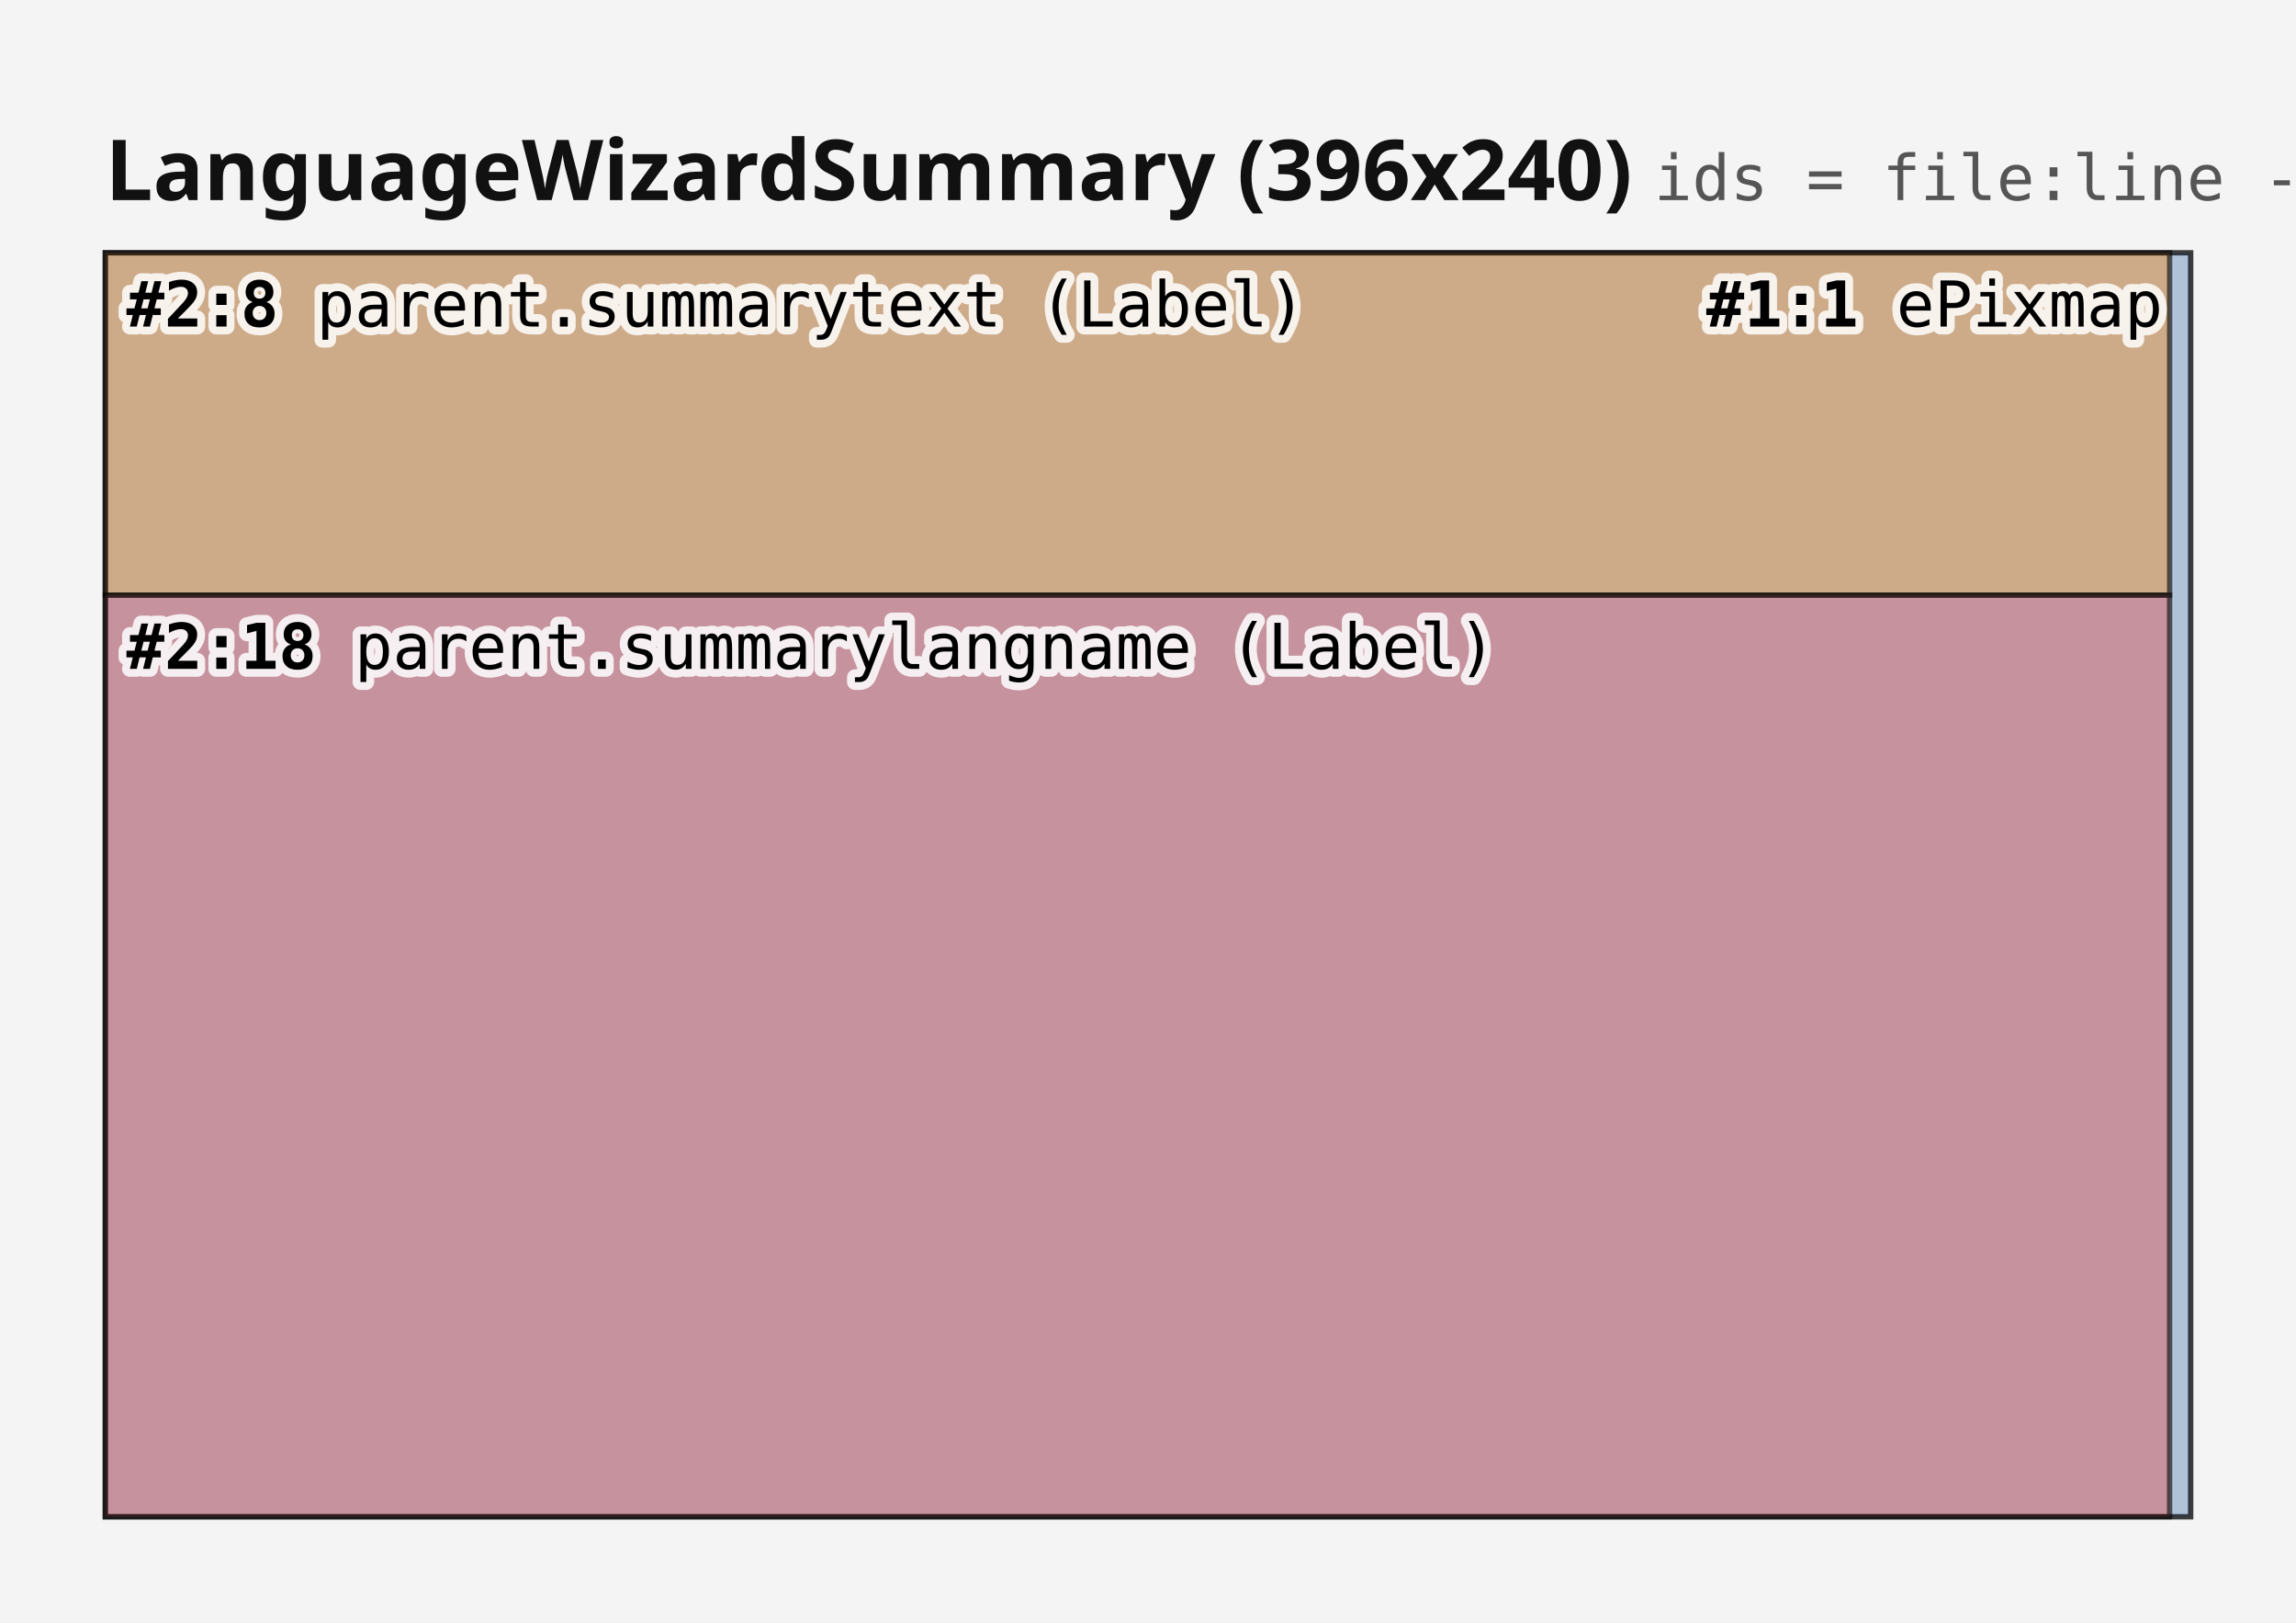
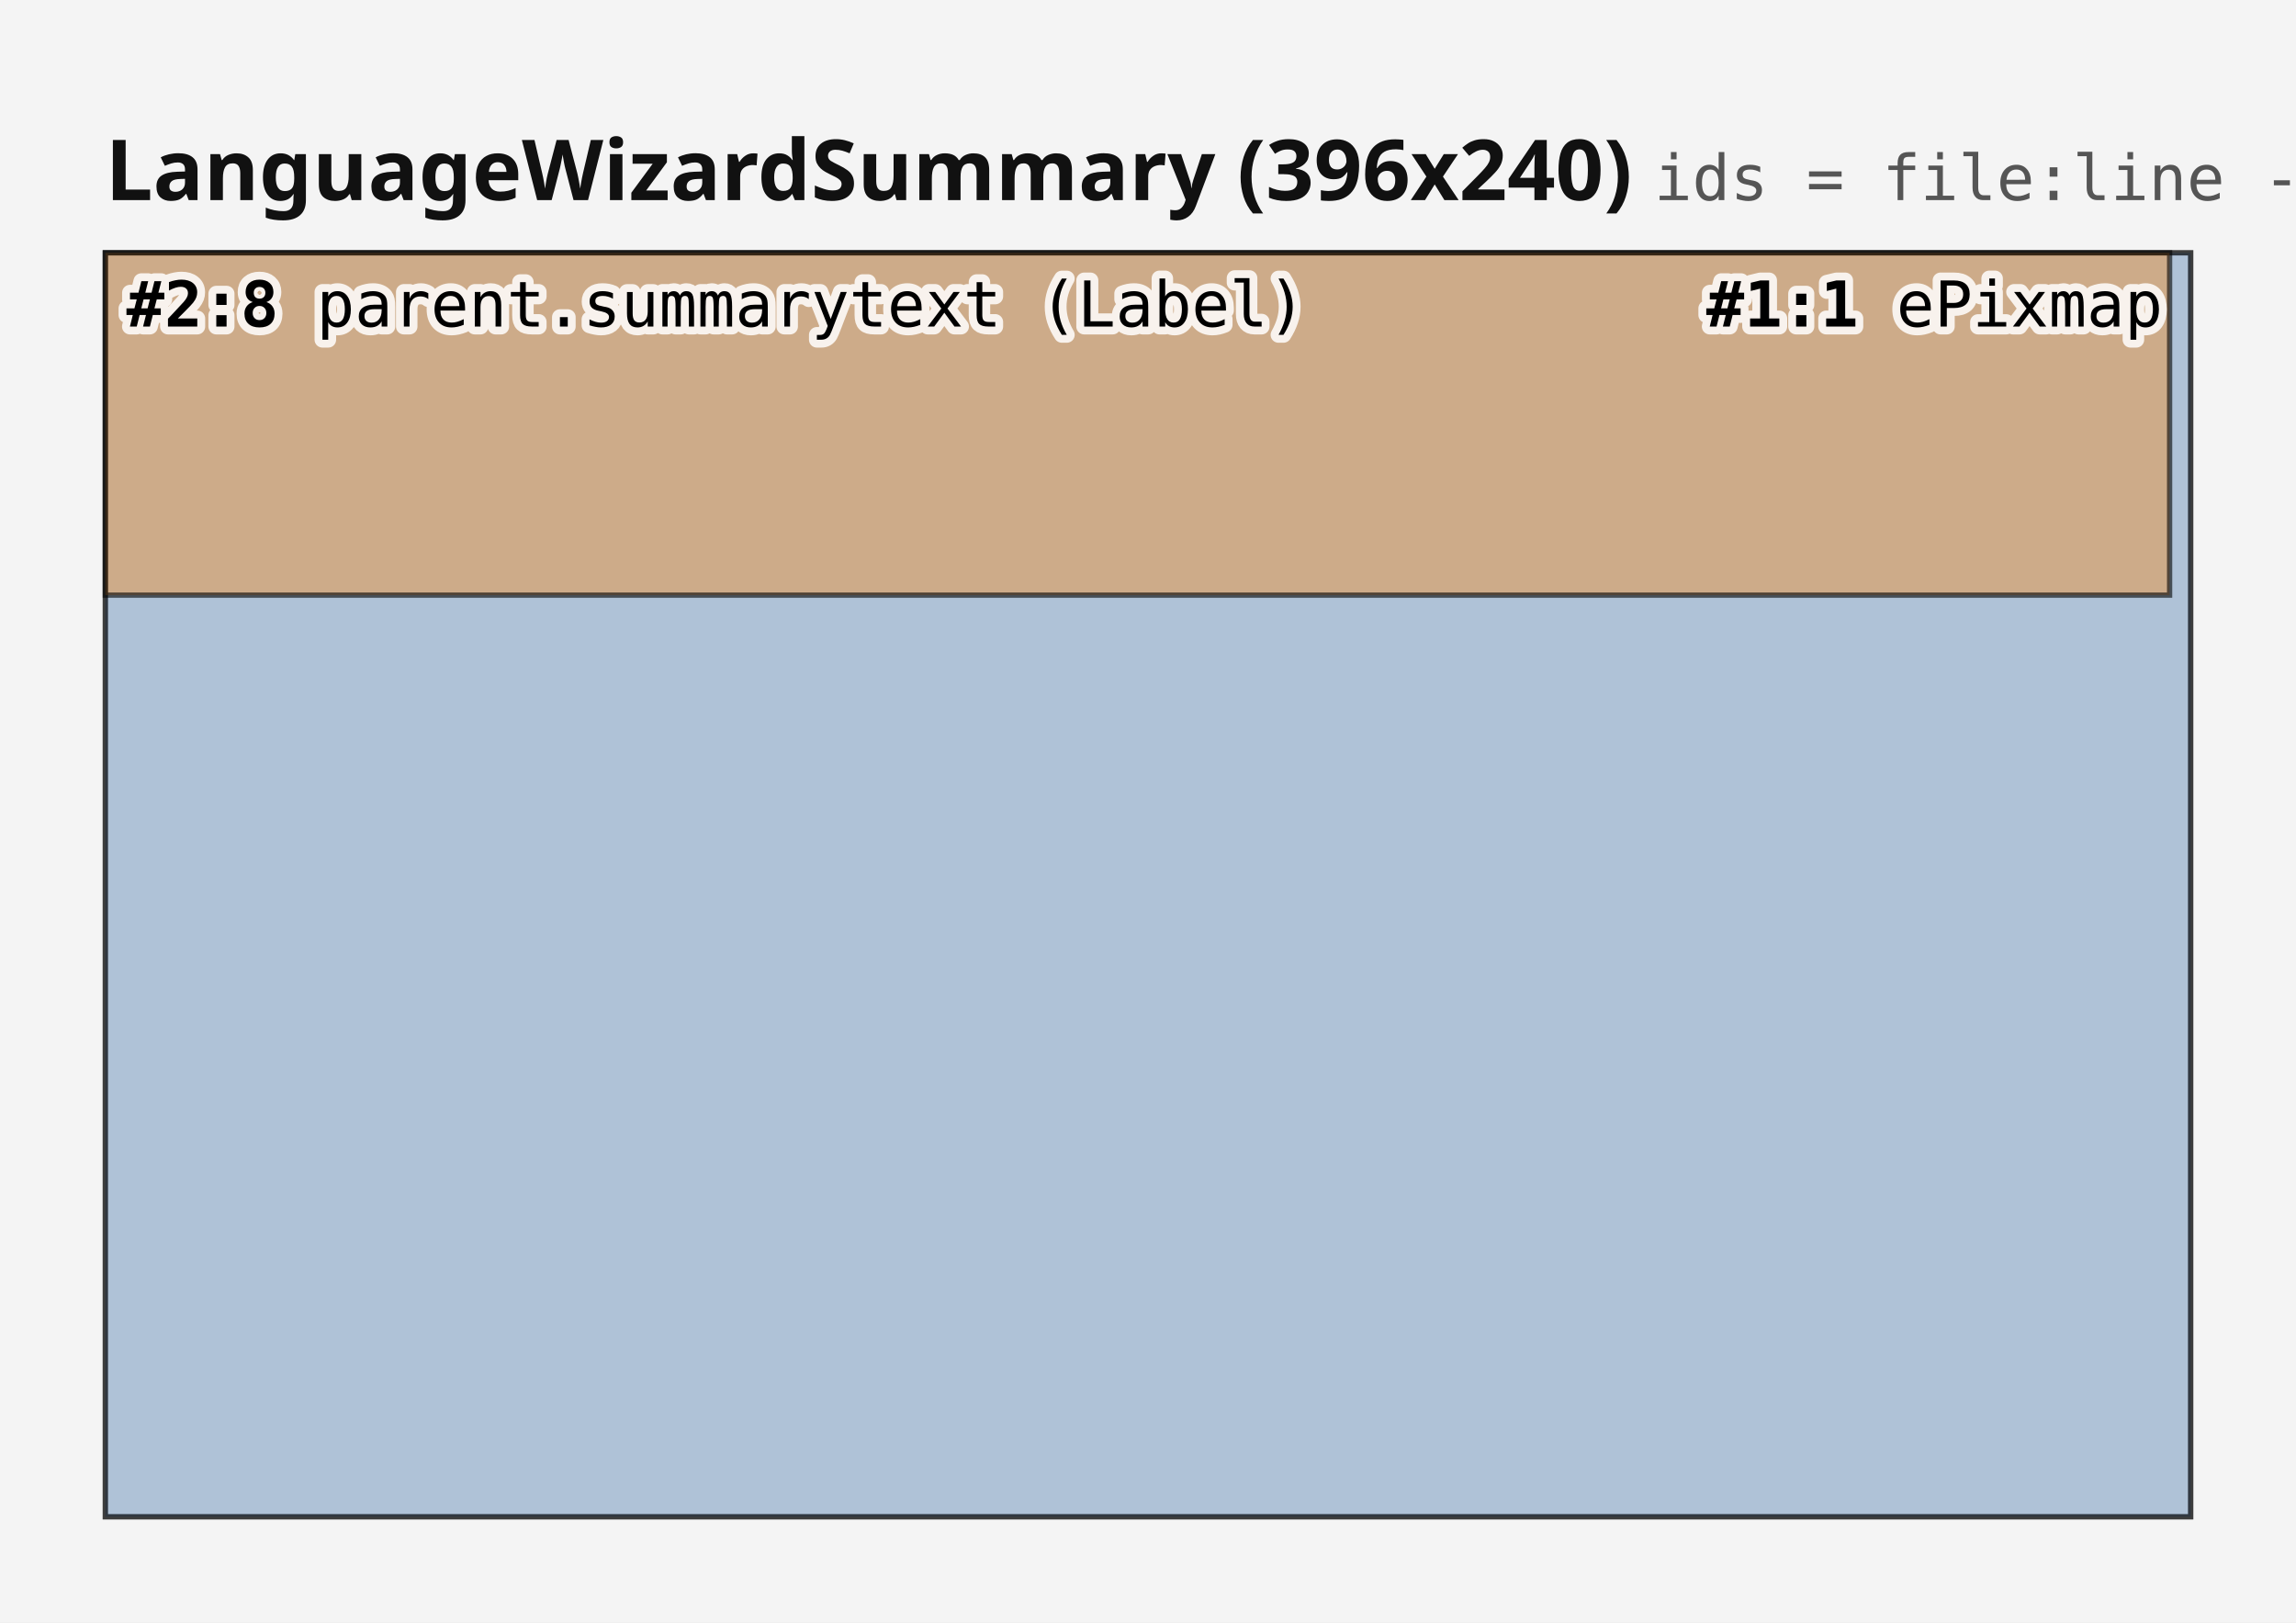
<svg xmlns="http://www.w3.org/2000/svg" width="436" height="308" viewBox="0 0 436 308">
  <rect x="0" y="0" width="436" height="308" fill="#f4f4f4" />
  <text x="20" y="38" font-family="sans-serif" font-size="16" font-weight="bold" fill="#111111">LanguageWizardSummary (396x240) <tspan font-family="monospace" font-size="12" font-weight="normal" fill="#555555">ids = file:line - 1=screenpart_LCDBackground.ymlinc  2=screen_LanguageWizardSummary.ymlinc</tspan>
  </text>
  <g data-screen="0" transform="translate(20,48)">
    <rect x="0" y="0" width="396" height="240" fill="#ffffff" stroke="#999999" stroke-width="1" />
    <rect data-ref="0:0" data-src="screenpart_LCDBackground.ymlinc:1" x="0" y="0" width="396" height="240" fill="#4e79a7" fill-opacity="0.45" stroke="#000000" stroke-opacity="0.6" stroke-width="1" />
    <rect data-ref="0:1" data-src="screen_LanguageWizardSummary.ymlinc:8" x="0" y="0" width="392" height="65" fill="#f28e2b" fill-opacity="0.45" stroke="#000000" stroke-opacity="0.6" stroke-width="1" />
-     <rect data-ref="0:2" data-src="screen_LanguageWizardSummary.ymlinc:18" x="0" y="65" width="392" height="175" fill="#e15759" fill-opacity="0.45" stroke="#000000" stroke-opacity="0.6" stroke-width="1" />
    <g pointer-events="none" font-family="monospace" font-size="12" fill="#000000" stroke="#ffffff" stroke-width="3" stroke-opacity="0.85" stroke-linejoin="round" paint-order="stroke">
      <text x="304" y="14">
        <tspan font-weight="bold">#1:1</tspan> ePixmap</text>
      <text x="4" y="14">
        <tspan font-weight="bold">#2:8</tspan> parent.summarytext (Label)</text>
-       <text x="4" y="79">
-         <tspan font-weight="bold">#2:18</tspan> parent.summarylangname (Label)</text>
    </g>
  </g>
</svg>
